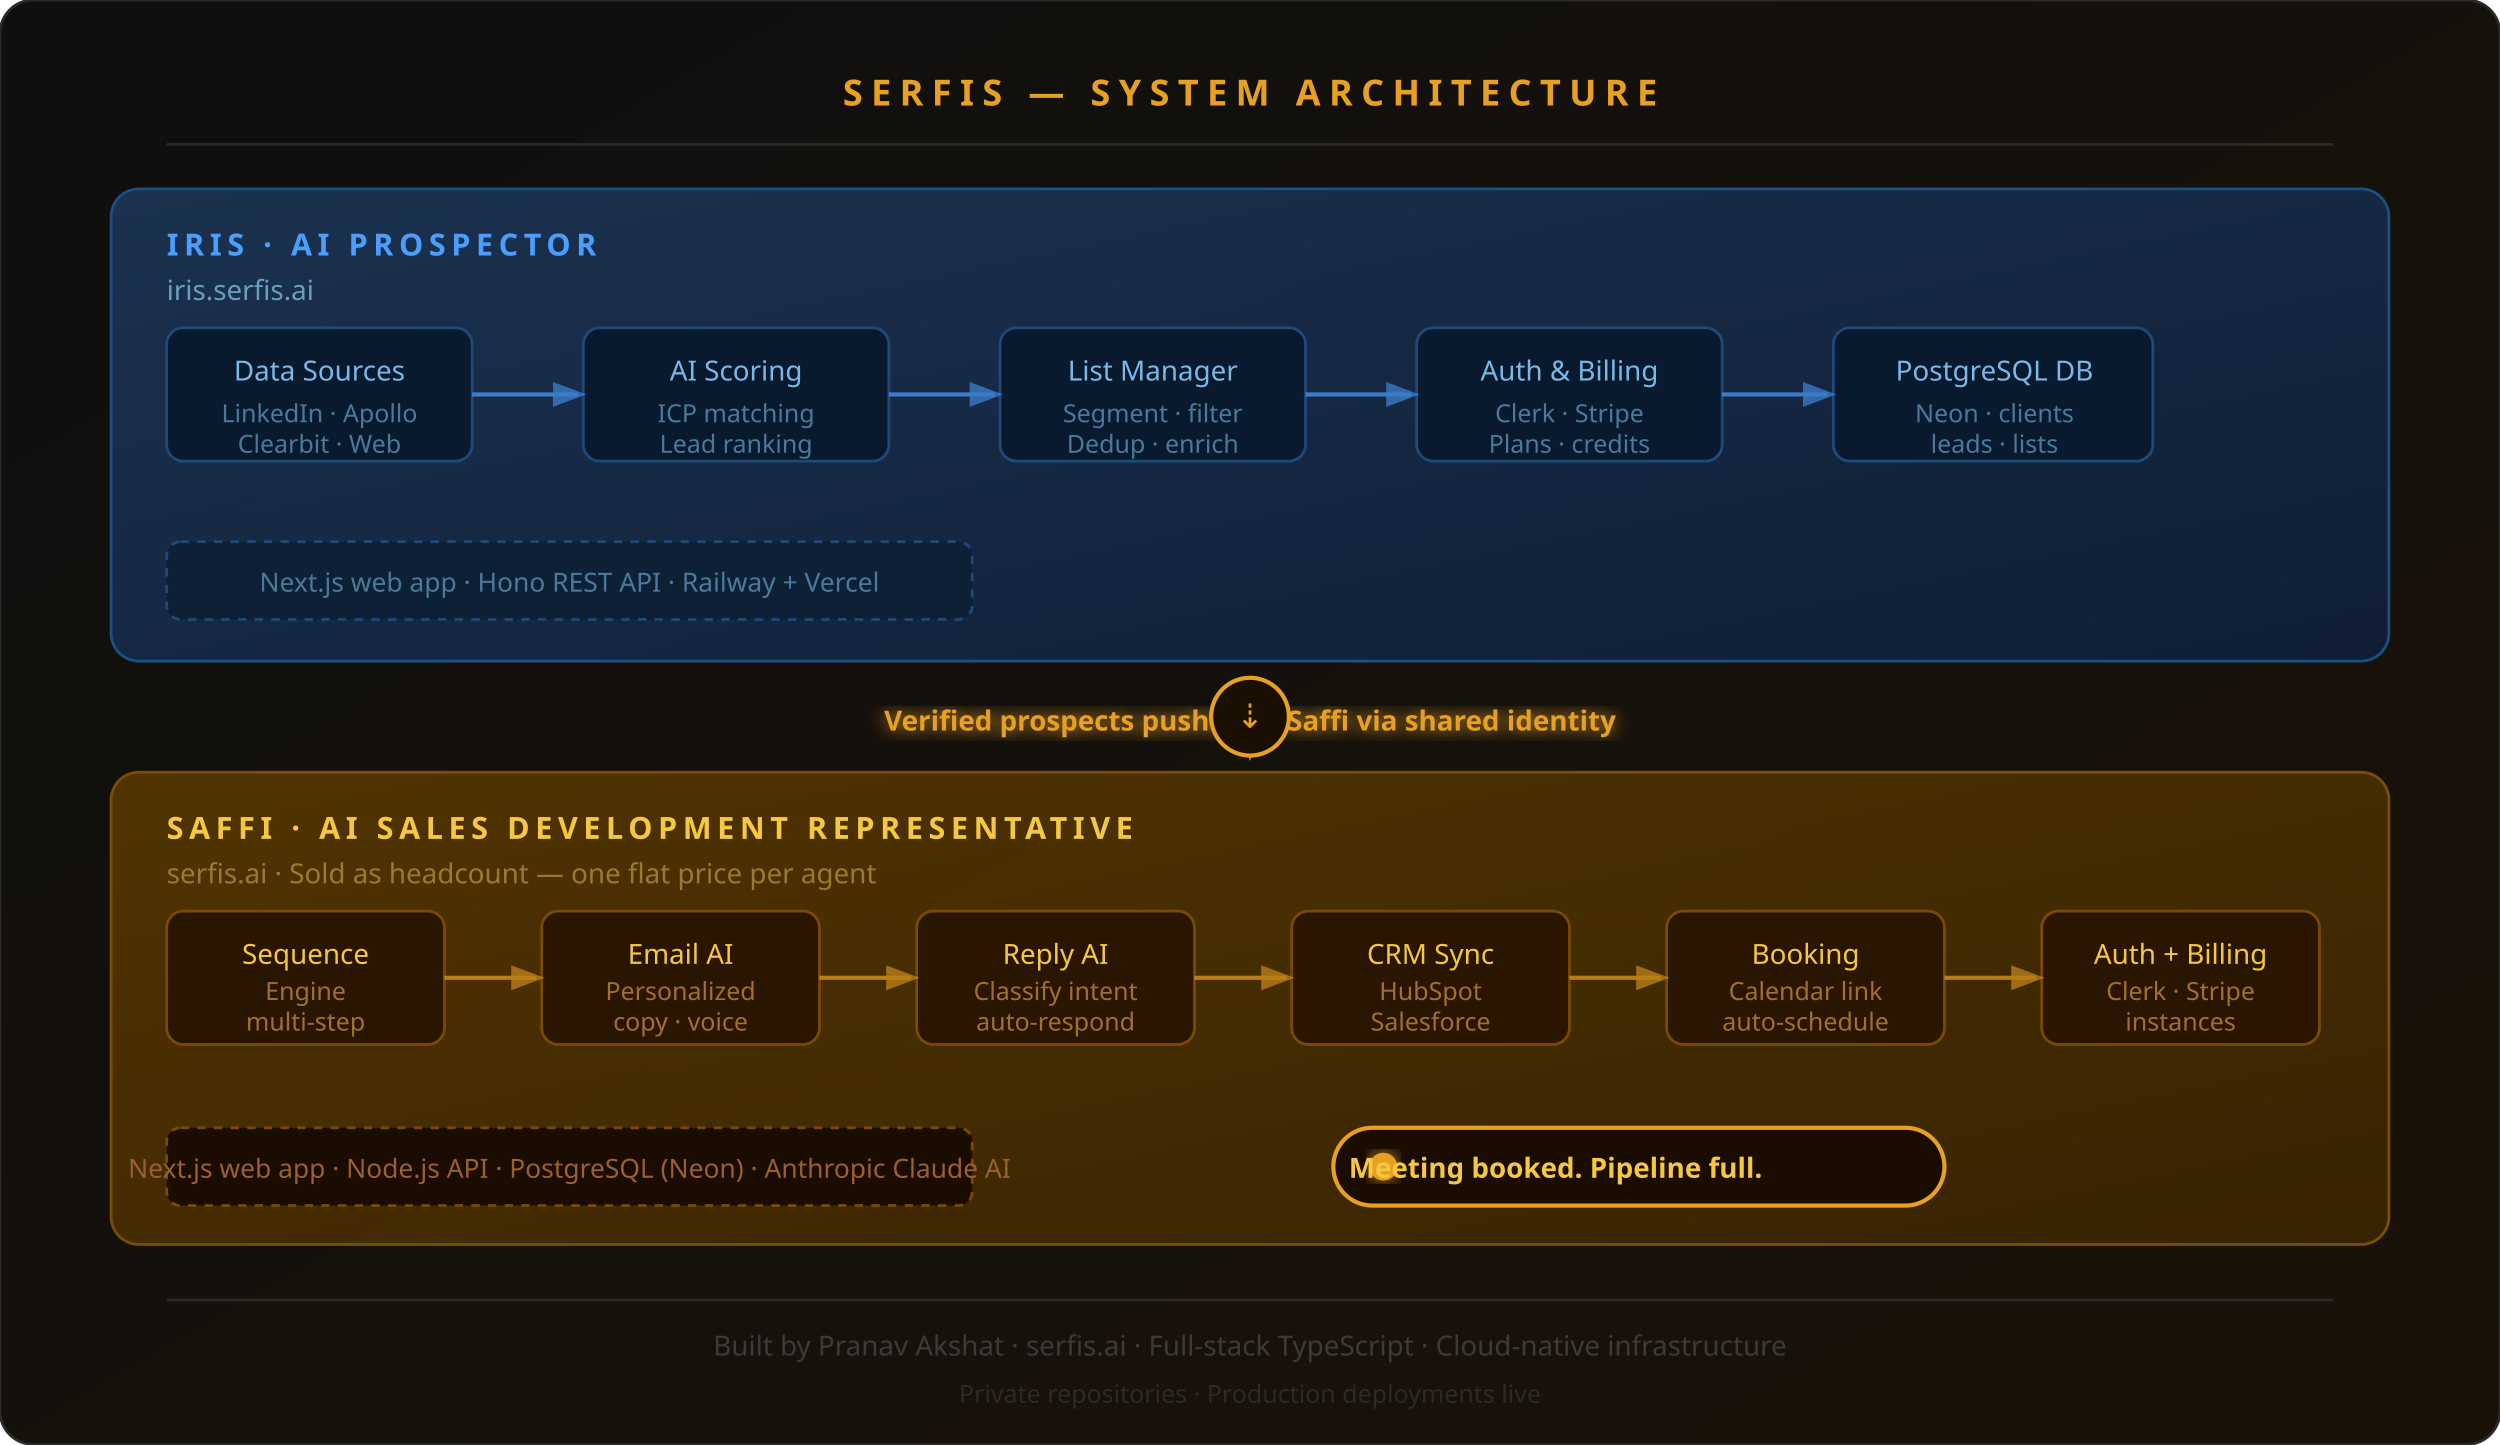
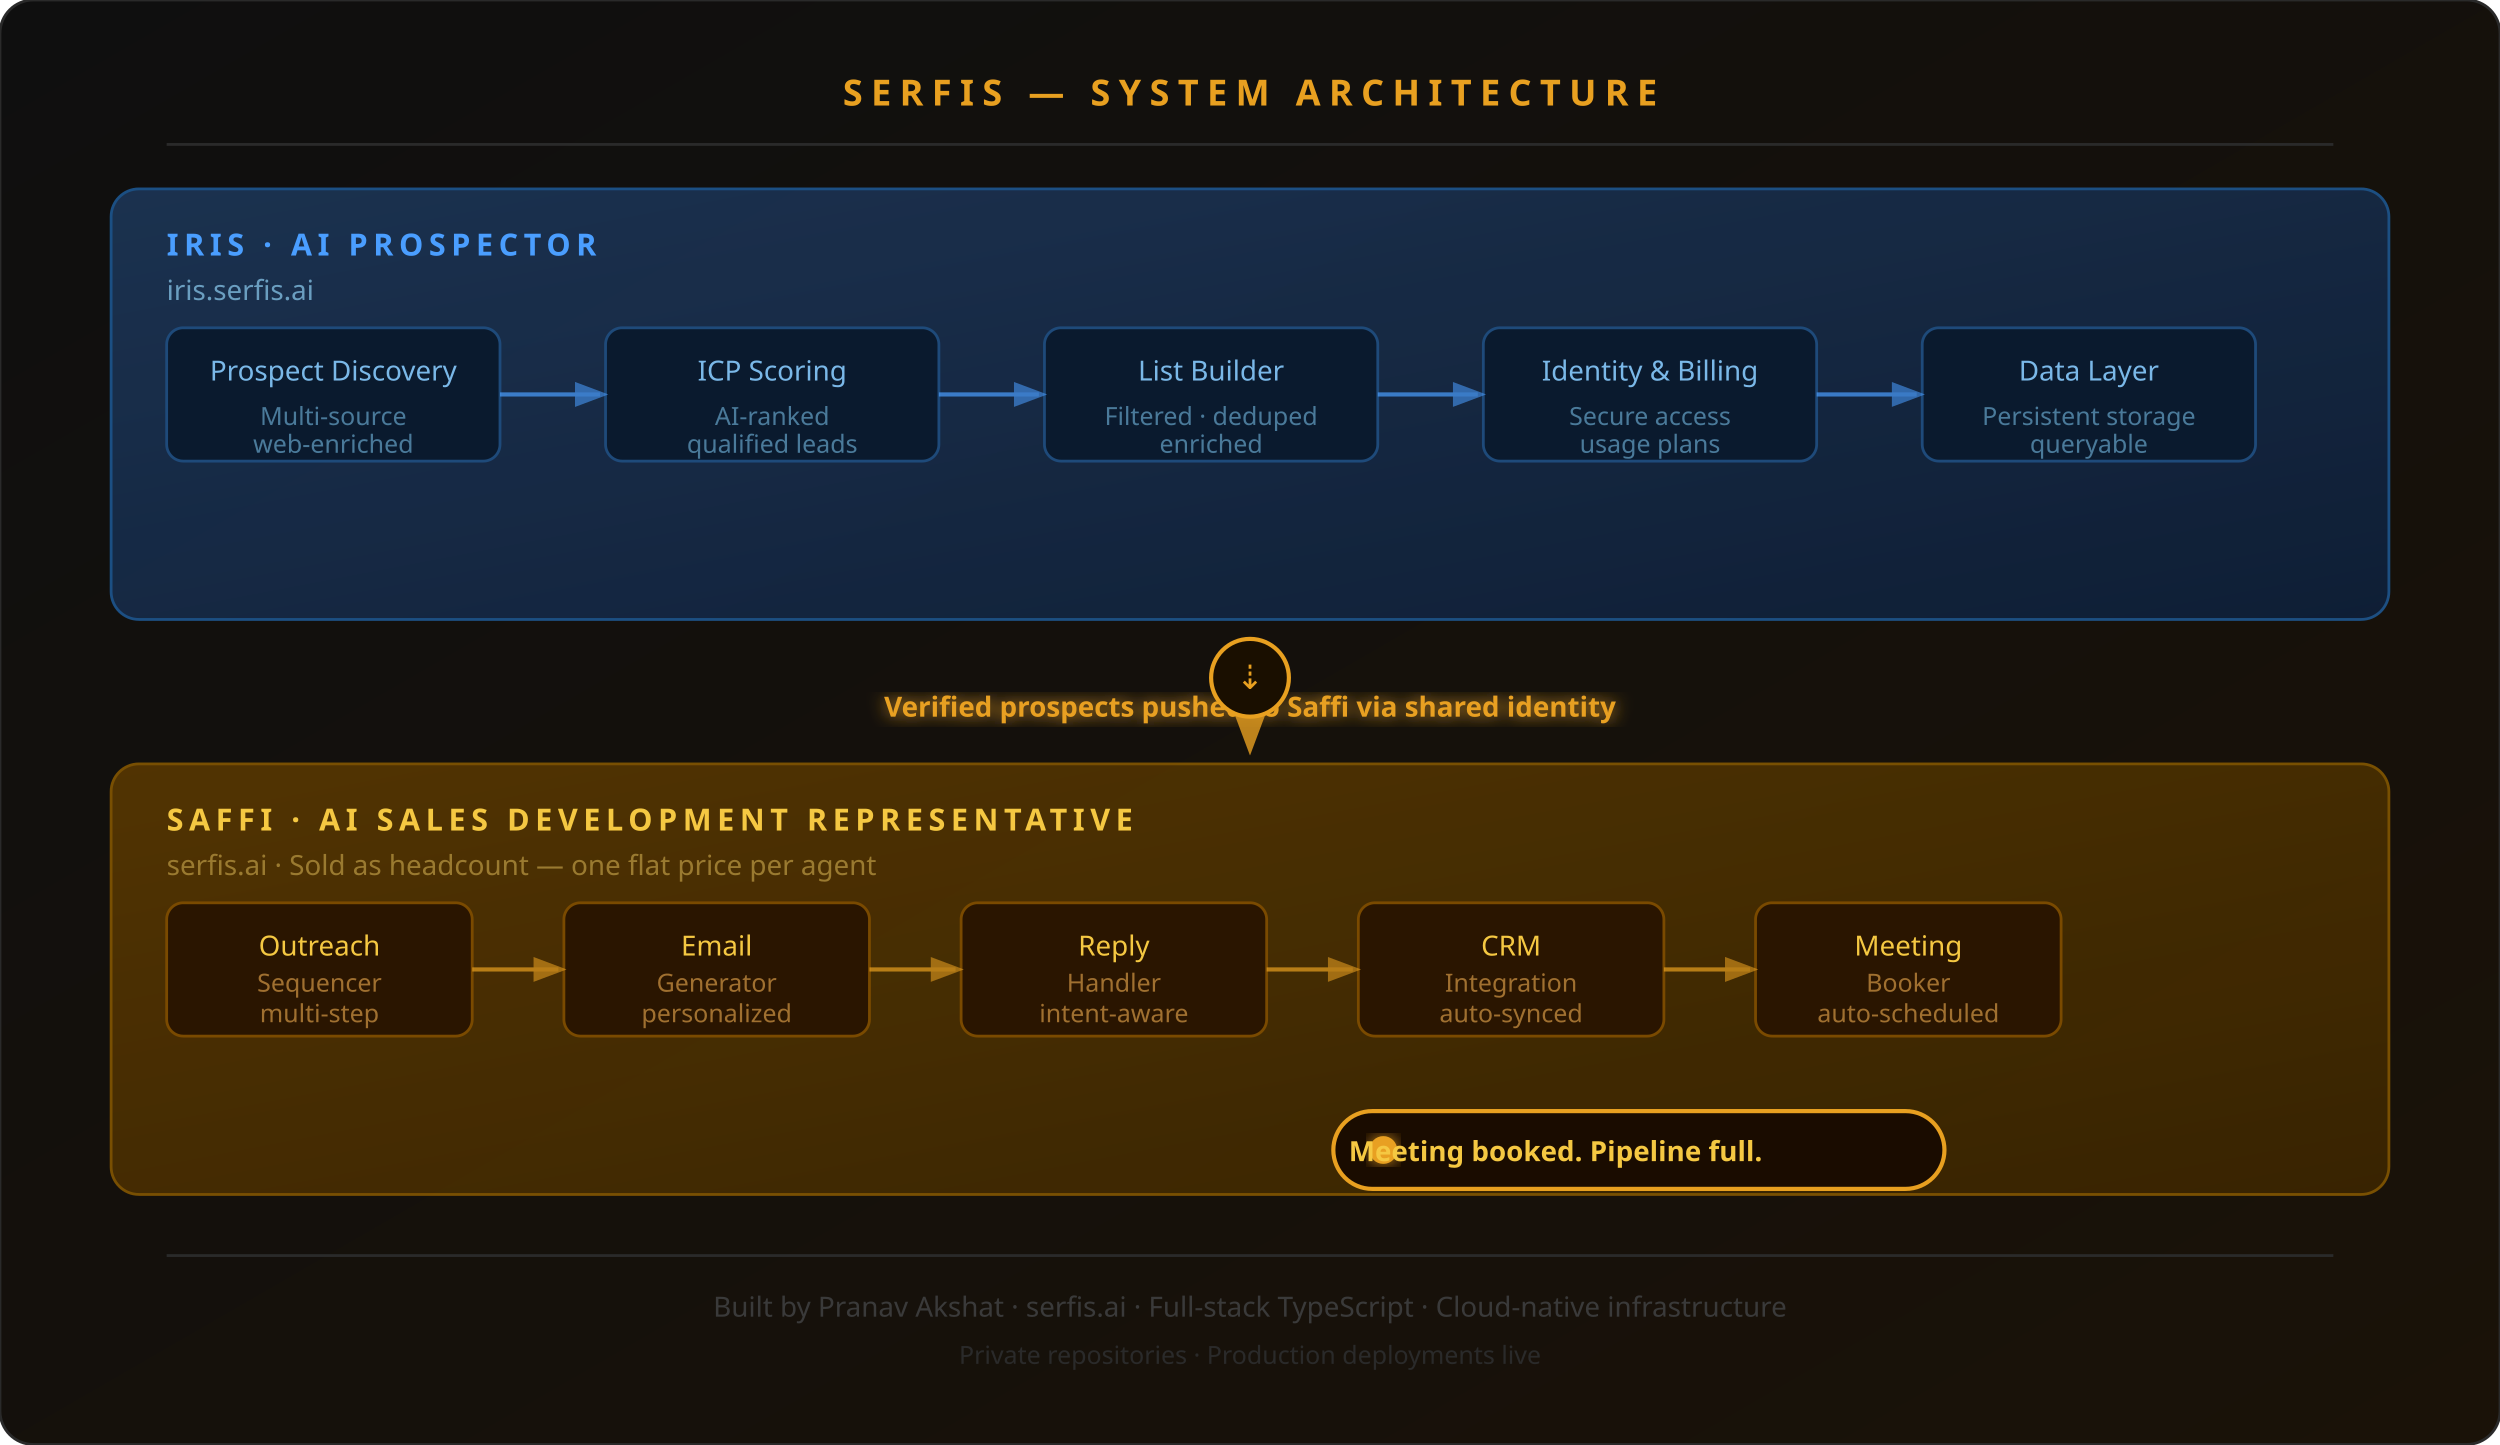
<svg xmlns="http://www.w3.org/2000/svg" viewBox="0 0 900 520" font-family="'Segoe UI', system-ui, sans-serif">
  <defs>
    <linearGradient id="bg" x1="0%" y1="0%" x2="100%" y2="100%">
      <stop offset="0%" style="stop-color:#0f0f0f" />
      <stop offset="100%" style="stop-color:#1a1208" />
    </linearGradient>
    <linearGradient id="iris-grad" x1="0%" y1="0%" x2="100%" y2="100%">
      <stop offset="0%" style="stop-color:#1e3a5f" />
      <stop offset="100%" style="stop-color:#0d2240" />
    </linearGradient>
    <linearGradient id="saffi-grad" x1="0%" y1="0%" x2="100%" y2="100%">
      <stop offset="0%" style="stop-color:#5c3a00" />
      <stop offset="100%" style="stop-color:#3d2600" />
    </linearGradient>
    <linearGradient id="gold" x1="0%" y1="0%" x2="100%" y2="0%">
      <stop offset="0%" style="stop-color:#e8a020" />
      <stop offset="100%" style="stop-color:#f5c842" />
    </linearGradient>
    <filter id="glow">
      <feGaussianBlur stdDeviation="3" result="coloredBlur" />
      <feMerge>
        <feMergeNode in="coloredBlur" />
        <feMergeNode in="SourceGraphic" />
      </feMerge>
    </filter>
    <marker id="arrow" markerWidth="8" markerHeight="8" refX="6" refY="3" orient="auto">
      <path d="M0,0 L0,6 L8,3 z" fill="#e8a020" opacity="0.8" />
    </marker>
    <marker id="arrow-blue" markerWidth="8" markerHeight="8" refX="6" refY="3" orient="auto">
      <path d="M0,0 L0,6 L8,3 z" fill="#4a9eff" opacity="0.8" />
    </marker>
  </defs>
  <rect width="900" height="520" fill="url(#bg)" rx="12" />
  <rect width="900" height="520" fill="none" stroke="#2a2a2a" stroke-width="1" rx="12" />
  <text x="450" y="38" text-anchor="middle" font-size="13" font-weight="600" fill="#e8a020" letter-spacing="3">SERFIS — SYSTEM ARCHITECTURE</text>
  <line x1="60" y1="52" x2="840" y2="52" stroke="#2a2a2a" stroke-width="1" />
-   <rect x="40" y="68" width="820" height="170" rx="10" fill="url(#iris-grad)" stroke="#1e5fa0" stroke-width="1" opacity="0.8" />
+   <rect x="40" y="68" width="820" height="155" rx="10" fill="url(#iris-grad)" stroke="#1e5fa0" stroke-width="1" opacity="0.8" />
  <text x="60" y="92" font-size="11" font-weight="700" fill="#4a9eff" letter-spacing="2">IRIS  ·  AI PROSPECTOR</text>
  <text x="60" y="108" font-size="10" fill="#6a9ec0">iris.serfis.ai</text>
-   <rect x="60" y="118" width="110" height="48" rx="6" fill="#0a1a2e" stroke="#1e4a7a" stroke-width="1" />
-   <text x="115" y="137" text-anchor="middle" font-size="10" fill="#7ab8e8">Data Sources</text>
-   <text x="115" y="152" text-anchor="middle" font-size="9" fill="#4a7a9a">LinkedIn · Apollo</text>
-   <text x="115" y="163" text-anchor="middle" font-size="9" fill="#4a7a9a">Clearbit · Web</text>
-   <rect x="210" y="118" width="110" height="48" rx="6" fill="#0a1a2e" stroke="#1e4a7a" stroke-width="1" />
-   <text x="265" y="137" text-anchor="middle" font-size="10" fill="#7ab8e8">AI Scoring</text>
-   <text x="265" y="152" text-anchor="middle" font-size="9" fill="#4a7a9a">ICP matching</text>
-   <text x="265" y="163" text-anchor="middle" font-size="9" fill="#4a7a9a">Lead ranking</text>
-   <rect x="360" y="118" width="110" height="48" rx="6" fill="#0a1a2e" stroke="#1e4a7a" stroke-width="1" />
-   <text x="415" y="137" text-anchor="middle" font-size="10" fill="#7ab8e8">List Manager</text>
-   <text x="415" y="152" text-anchor="middle" font-size="9" fill="#4a7a9a">Segment · filter</text>
-   <text x="415" y="163" text-anchor="middle" font-size="9" fill="#4a7a9a">Dedup · enrich</text>
-   <rect x="510" y="118" width="110" height="48" rx="6" fill="#0a1a2e" stroke="#1e4a7a" stroke-width="1" />
-   <text x="565" y="137" text-anchor="middle" font-size="10" fill="#7ab8e8">Auth &amp; Billing</text>
-   <text x="565" y="152" text-anchor="middle" font-size="9" fill="#4a7a9a">Clerk · Stripe</text>
-   <text x="565" y="163" text-anchor="middle" font-size="9" fill="#4a7a9a">Plans · credits</text>
-   <rect x="660" y="118" width="115" height="48" rx="6" fill="#0a1a2e" stroke="#1e4a7a" stroke-width="1" />
-   <text x="718" y="137" text-anchor="middle" font-size="10" fill="#7ab8e8">PostgreSQL DB</text>
-   <text x="718" y="152" text-anchor="middle" font-size="9" fill="#4a7a9a">Neon · clients</text>
-   <text x="718" y="163" text-anchor="middle" font-size="9" fill="#4a7a9a">leads · lists</text>
-   <line x1="170" y1="142" x2="208" y2="142" stroke="#4a9eff" stroke-width="1.5" marker-end="url(#arrow-blue)" opacity="0.7" />
-   <line x1="320" y1="142" x2="358" y2="142" stroke="#4a9eff" stroke-width="1.5" marker-end="url(#arrow-blue)" opacity="0.7" />
-   <line x1="470" y1="142" x2="508" y2="142" stroke="#4a9eff" stroke-width="1.5" marker-end="url(#arrow-blue)" opacity="0.7" />
-   <line x1="620" y1="142" x2="658" y2="142" stroke="#4a9eff" stroke-width="1.5" marker-end="url(#arrow-blue)" opacity="0.7" />
-   <rect x="60" y="195" width="290" height="28" rx="5" fill="#0d2035" stroke="#1e4a7a" stroke-width="1" stroke-dasharray="3,3" />
-   <text x="205" y="213" text-anchor="middle" font-size="9.5" fill="#4a7a9a">Next.js web app  ·  Hono REST API  ·  Railway + Vercel</text>
-   <text x="450" y="263" text-anchor="middle" font-size="10" fill="#e8a020" font-weight="600" filter="url(#glow)">Verified prospects pushed to Saffi via shared identity</text>
-   <line x1="450" y1="240" x2="450" y2="270" stroke="url(#gold)" stroke-width="2" stroke-dasharray="5,3" marker-end="url(#arrow)" />
-   <circle cx="450" cy="258" r="14" fill="#1a0f00" stroke="#e8a020" stroke-width="1.5" />
-   <text x="450" y="262" text-anchor="middle" font-size="12" fill="#e8a020">⇣</text>
-   <rect x="40" y="278" width="820" height="170" rx="10" fill="url(#saffi-grad)" stroke="#8a5a00" stroke-width="1" opacity="0.85" />
-   <text x="60" y="302" font-size="11" font-weight="700" fill="#f5c842" letter-spacing="2">SAFFI  ·  AI SALES DEVELOPMENT REPRESENTATIVE</text>
-   <text x="60" y="318" font-size="10" fill="#9a7a30">serfis.ai  ·  Sold as headcount — one flat price per agent</text>
-   <rect x="60" y="328" width="100" height="48" rx="6" fill="#2a1500" stroke="#7a4a00" stroke-width="1" />
-   <text x="110" y="347" text-anchor="middle" font-size="10" fill="#f5c842">Sequence</text>
-   <text x="110" y="360" text-anchor="middle" font-size="9" fill="#a07030">Engine</text>
-   <text x="110" y="371" text-anchor="middle" font-size="9" fill="#a07030">multi-step</text>
-   <rect x="195" y="328" width="100" height="48" rx="6" fill="#2a1500" stroke="#7a4a00" stroke-width="1" />
-   <text x="245" y="347" text-anchor="middle" font-size="10" fill="#f5c842">Email AI</text>
-   <text x="245" y="360" text-anchor="middle" font-size="9" fill="#a07030">Personalized</text>
-   <text x="245" y="371" text-anchor="middle" font-size="9" fill="#a07030">copy · voice</text>
-   <rect x="330" y="328" width="100" height="48" rx="6" fill="#2a1500" stroke="#7a4a00" stroke-width="1" />
-   <text x="380" y="347" text-anchor="middle" font-size="10" fill="#f5c842">Reply AI</text>
-   <text x="380" y="360" text-anchor="middle" font-size="9" fill="#a07030">Classify intent</text>
-   <text x="380" y="371" text-anchor="middle" font-size="9" fill="#a07030">auto-respond</text>
-   <rect x="465" y="328" width="100" height="48" rx="6" fill="#2a1500" stroke="#7a4a00" stroke-width="1" />
-   <text x="515" y="347" text-anchor="middle" font-size="10" fill="#f5c842">CRM Sync</text>
-   <text x="515" y="360" text-anchor="middle" font-size="9" fill="#a07030">HubSpot</text>
-   <text x="515" y="371" text-anchor="middle" font-size="9" fill="#a07030">Salesforce</text>
-   <rect x="600" y="328" width="100" height="48" rx="6" fill="#2a1500" stroke="#7a4a00" stroke-width="1" />
-   <text x="650" y="347" text-anchor="middle" font-size="10" fill="#f5c842">Booking</text>
-   <text x="650" y="360" text-anchor="middle" font-size="9" fill="#a07030">Calendar link</text>
-   <text x="650" y="371" text-anchor="middle" font-size="9" fill="#a07030">auto-schedule</text>
-   <rect x="735" y="328" width="100" height="48" rx="6" fill="#2a1500" stroke="#7a4a00" stroke-width="1" />
-   <text x="785" y="347" text-anchor="middle" font-size="10" fill="#f5c842">Auth + Billing</text>
-   <text x="785" y="360" text-anchor="middle" font-size="9" fill="#a07030">Clerk · Stripe</text>
-   <text x="785" y="371" text-anchor="middle" font-size="9" fill="#a07030">instances</text>
-   <line x1="160" y1="352" x2="193" y2="352" stroke="#e8a020" stroke-width="1.5" marker-end="url(#arrow)" opacity="0.7" />
-   <line x1="295" y1="352" x2="328" y2="352" stroke="#e8a020" stroke-width="1.5" marker-end="url(#arrow)" opacity="0.7" />
-   <line x1="430" y1="352" x2="463" y2="352" stroke="#e8a020" stroke-width="1.5" marker-end="url(#arrow)" opacity="0.7" />
-   <line x1="565" y1="352" x2="598" y2="352" stroke="#e8a020" stroke-width="1.5" marker-end="url(#arrow)" opacity="0.7" />
-   <line x1="700" y1="352" x2="733" y2="352" stroke="#e8a020" stroke-width="1.5" marker-end="url(#arrow)" opacity="0.7" />
-   <rect x="60" y="406" width="290" height="28" rx="5" fill="#1a0c00" stroke="#7a4a00" stroke-width="1" stroke-dasharray="3,3" />
-   <text x="205" y="424" text-anchor="middle" font-size="9.5" fill="#9a6030">Next.js web app  ·  Node.js API  ·  PostgreSQL (Neon)  ·  Anthropic Claude AI</text>
-   <rect x="480" y="406" width="220" height="28" rx="14" fill="#1a0c00" stroke="#e8a020" stroke-width="1.5" />
-   <circle cx="498" cy="420" r="5" fill="#e8a020" filter="url(#glow)" />
-   <text x="560" y="424" text-anchor="middle" font-size="10" fill="#f5c842" font-weight="600">Meeting booked. Pipeline full.</text>
-   <line x1="60" y1="468" x2="840" y2="468" stroke="#2a2a2a" stroke-width="1" />
-   <text x="450" y="488" text-anchor="middle" font-size="10" fill="#3a3a3a">Built by Pranav Akshat · serfis.ai · Full-stack TypeScript · Cloud-native infrastructure</text>
-   <text x="450" y="505" text-anchor="middle" font-size="9" fill="#2a2a2a">Private repositories · Production deployments live</text>
+   <rect x="60" y="118" width="120" height="48" rx="6" fill="#0a1a2e" stroke="#1e4a7a" stroke-width="1" />
+   <text x="120" y="137" text-anchor="middle" font-size="10" fill="#7ab8e8">Prospect Discovery</text>
+   <text x="120" y="153" text-anchor="middle" font-size="9" fill="#4a7a9a">Multi-source</text>
+   <text x="120" y="163" text-anchor="middle" font-size="9" fill="#4a7a9a">web-enriched</text>
+   <rect x="218" y="118" width="120" height="48" rx="6" fill="#0a1a2e" stroke="#1e4a7a" stroke-width="1" />
+   <text x="278" y="137" text-anchor="middle" font-size="10" fill="#7ab8e8">ICP Scoring</text>
+   <text x="278" y="153" text-anchor="middle" font-size="9" fill="#4a7a9a">AI-ranked</text>
+   <text x="278" y="163" text-anchor="middle" font-size="9" fill="#4a7a9a">qualified leads</text>
+   <rect x="376" y="118" width="120" height="48" rx="6" fill="#0a1a2e" stroke="#1e4a7a" stroke-width="1" />
+   <text x="436" y="137" text-anchor="middle" font-size="10" fill="#7ab8e8">List Builder</text>
+   <text x="436" y="153" text-anchor="middle" font-size="9" fill="#4a7a9a">Filtered · deduped</text>
+   <text x="436" y="163" text-anchor="middle" font-size="9" fill="#4a7a9a">enriched</text>
+   <rect x="534" y="118" width="120" height="48" rx="6" fill="#0a1a2e" stroke="#1e4a7a" stroke-width="1" />
+   <text x="594" y="137" text-anchor="middle" font-size="10" fill="#7ab8e8">Identity &amp; Billing</text>
+   <text x="594" y="153" text-anchor="middle" font-size="9" fill="#4a7a9a">Secure access</text>
+   <text x="594" y="163" text-anchor="middle" font-size="9" fill="#4a7a9a">usage plans</text>
+   <rect x="692" y="118" width="120" height="48" rx="6" fill="#0a1a2e" stroke="#1e4a7a" stroke-width="1" />
+   <text x="752" y="137" text-anchor="middle" font-size="10" fill="#7ab8e8">Data Layer</text>
+   <text x="752" y="153" text-anchor="middle" font-size="9" fill="#4a7a9a">Persistent storage</text>
+   <text x="752" y="163" text-anchor="middle" font-size="9" fill="#4a7a9a">queryable</text>
+   <line x1="180" y1="142" x2="216" y2="142" stroke="#4a9eff" stroke-width="1.5" marker-end="url(#arrow-blue)" opacity="0.7" />
+   <line x1="338" y1="142" x2="374" y2="142" stroke="#4a9eff" stroke-width="1.5" marker-end="url(#arrow-blue)" opacity="0.7" />
+   <line x1="496" y1="142" x2="532" y2="142" stroke="#4a9eff" stroke-width="1.5" marker-end="url(#arrow-blue)" opacity="0.7" />
+   <line x1="654" y1="142" x2="690" y2="142" stroke="#4a9eff" stroke-width="1.5" marker-end="url(#arrow-blue)" opacity="0.7" />
+   <text x="450" y="258" text-anchor="middle" font-size="10" fill="#e8a020" font-weight="600" filter="url(#glow)">Verified prospects pushed to Saffi via shared identity</text>
+   <line x1="450" y1="226" x2="450" y2="268" stroke="url(#gold)" stroke-width="2" stroke-dasharray="5,3" marker-end="url(#arrow)" />
+   <circle cx="450" cy="244" r="14" fill="#1a0f00" stroke="#e8a020" stroke-width="1.5" />
+   <text x="450" y="248" text-anchor="middle" font-size="12" fill="#e8a020">⇣</text>
+   <rect x="40" y="275" width="820" height="155" rx="10" fill="url(#saffi-grad)" stroke="#8a5a00" stroke-width="1" opacity="0.85" />
+   <text x="60" y="299" font-size="11" font-weight="700" fill="#f5c842" letter-spacing="2">SAFFI  ·  AI SALES DEVELOPMENT REPRESENTATIVE</text>
+   <text x="60" y="315" font-size="10" fill="#9a7a30">serfis.ai  ·  Sold as headcount — one flat price per agent</text>
+   <rect x="60" y="325" width="110" height="48" rx="6" fill="#2a1500" stroke="#7a4a00" stroke-width="1" />
+   <text x="115" y="344" text-anchor="middle" font-size="10" fill="#f5c842">Outreach</text>
+   <text x="115" y="357" text-anchor="middle" font-size="9" fill="#a07030">Sequencer</text>
+   <text x="115" y="368" text-anchor="middle" font-size="9" fill="#a07030">multi-step</text>
+   <rect x="203" y="325" width="110" height="48" rx="6" fill="#2a1500" stroke="#7a4a00" stroke-width="1" />
+   <text x="258" y="344" text-anchor="middle" font-size="10" fill="#f5c842">Email</text>
+   <text x="258" y="357" text-anchor="middle" font-size="9" fill="#a07030">Generator</text>
+   <text x="258" y="368" text-anchor="middle" font-size="9" fill="#a07030">personalized</text>
+   <rect x="346" y="325" width="110" height="48" rx="6" fill="#2a1500" stroke="#7a4a00" stroke-width="1" />
+   <text x="401" y="344" text-anchor="middle" font-size="10" fill="#f5c842">Reply</text>
+   <text x="401" y="357" text-anchor="middle" font-size="9" fill="#a07030">Handler</text>
+   <text x="401" y="368" text-anchor="middle" font-size="9" fill="#a07030">intent-aware</text>
+   <rect x="489" y="325" width="110" height="48" rx="6" fill="#2a1500" stroke="#7a4a00" stroke-width="1" />
+   <text x="544" y="344" text-anchor="middle" font-size="10" fill="#f5c842">CRM</text>
+   <text x="544" y="357" text-anchor="middle" font-size="9" fill="#a07030">Integration</text>
+   <text x="544" y="368" text-anchor="middle" font-size="9" fill="#a07030">auto-synced</text>
+   <rect x="632" y="325" width="110" height="48" rx="6" fill="#2a1500" stroke="#7a4a00" stroke-width="1" />
+   <text x="687" y="344" text-anchor="middle" font-size="10" fill="#f5c842">Meeting</text>
+   <text x="687" y="357" text-anchor="middle" font-size="9" fill="#a07030">Booker</text>
+   <text x="687" y="368" text-anchor="middle" font-size="9" fill="#a07030">auto-scheduled</text>
+   <line x1="170" y1="349" x2="201" y2="349" stroke="#e8a020" stroke-width="1.5" marker-end="url(#arrow)" opacity="0.7" />
+   <line x1="313" y1="349" x2="344" y2="349" stroke="#e8a020" stroke-width="1.5" marker-end="url(#arrow)" opacity="0.7" />
+   <line x1="456" y1="349" x2="487" y2="349" stroke="#e8a020" stroke-width="1.5" marker-end="url(#arrow)" opacity="0.7" />
+   <line x1="599" y1="349" x2="630" y2="349" stroke="#e8a020" stroke-width="1.5" marker-end="url(#arrow)" opacity="0.7" />
+   <rect x="480" y="400" width="220" height="28" rx="14" fill="#1a0c00" stroke="#e8a020" stroke-width="1.5" />
+   <circle cx="498" cy="414" r="5" fill="#e8a020" filter="url(#glow)" />
+   <text x="560" y="418" text-anchor="middle" font-size="10" fill="#f5c842" font-weight="600">Meeting booked. Pipeline full.</text>
+   <line x1="60" y1="452" x2="840" y2="452" stroke="#2a2a2a" stroke-width="1" />
+   <text x="450" y="474" text-anchor="middle" font-size="10" fill="#3a3a3a">Built by Pranav Akshat · serfis.ai · Full-stack TypeScript · Cloud-native infrastructure</text>
+   <text x="450" y="491" text-anchor="middle" font-size="9" fill="#2a2a2a">Private repositories · Production deployments live</text>
</svg>
